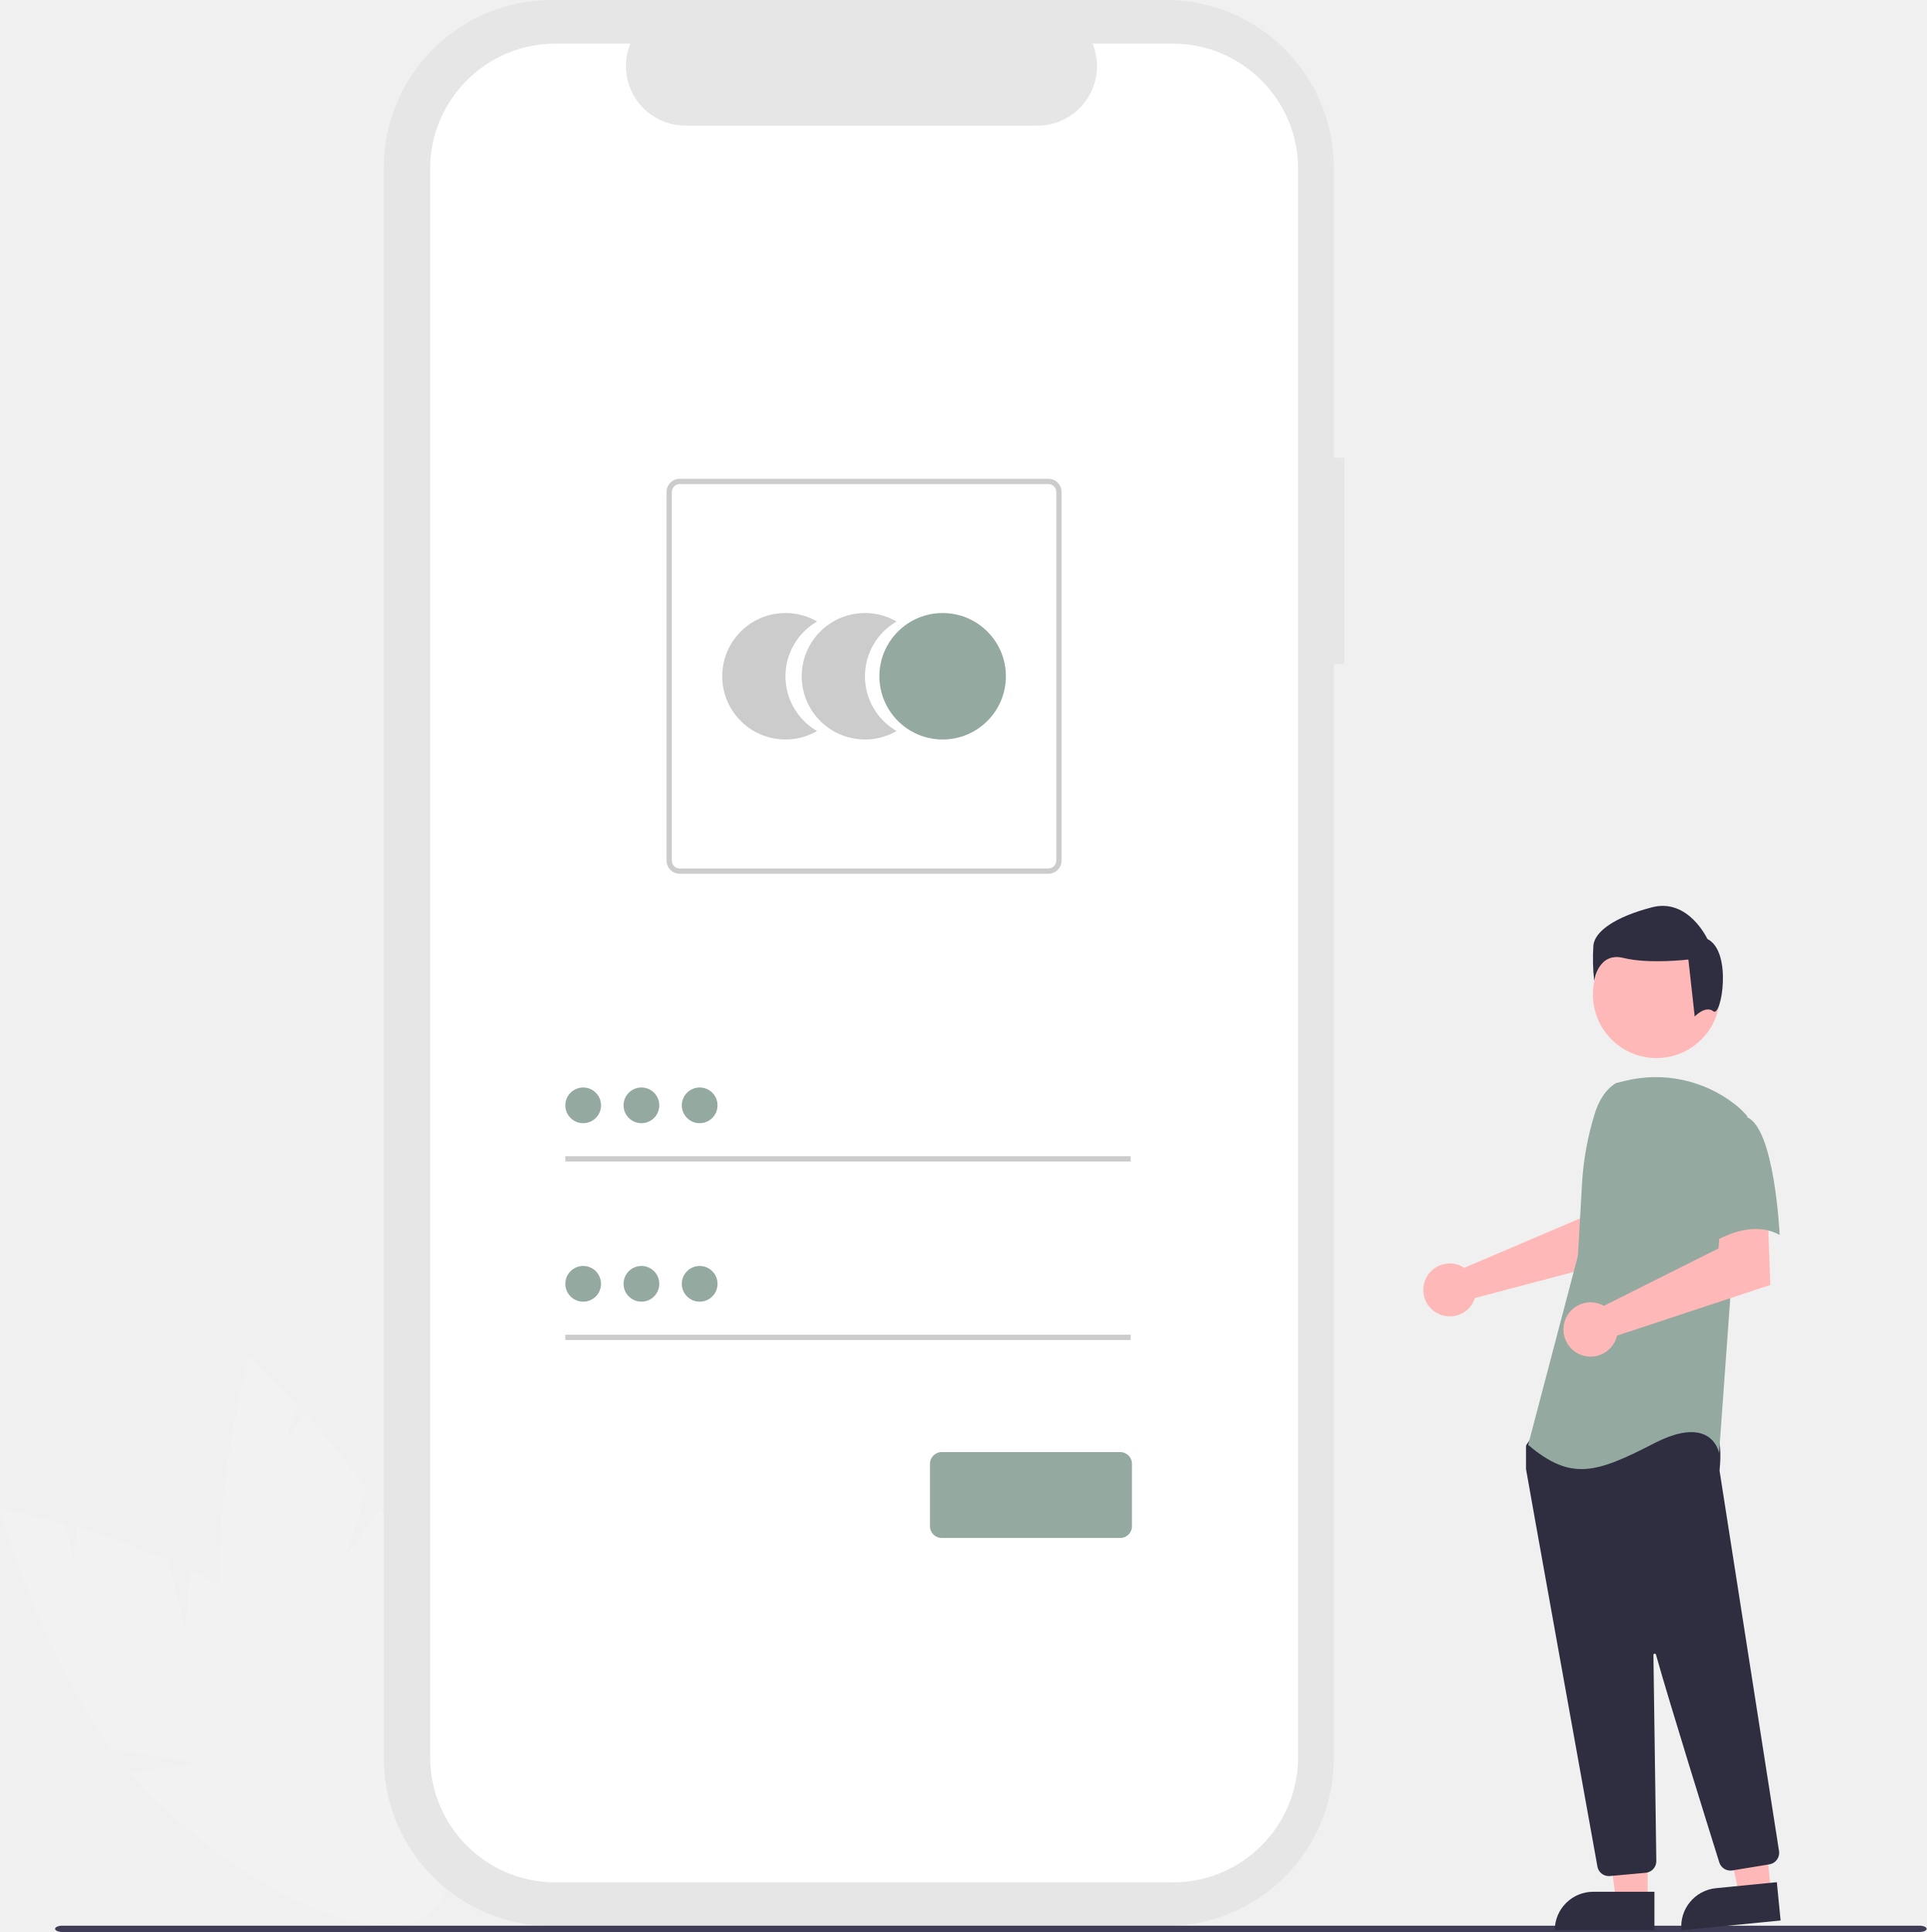
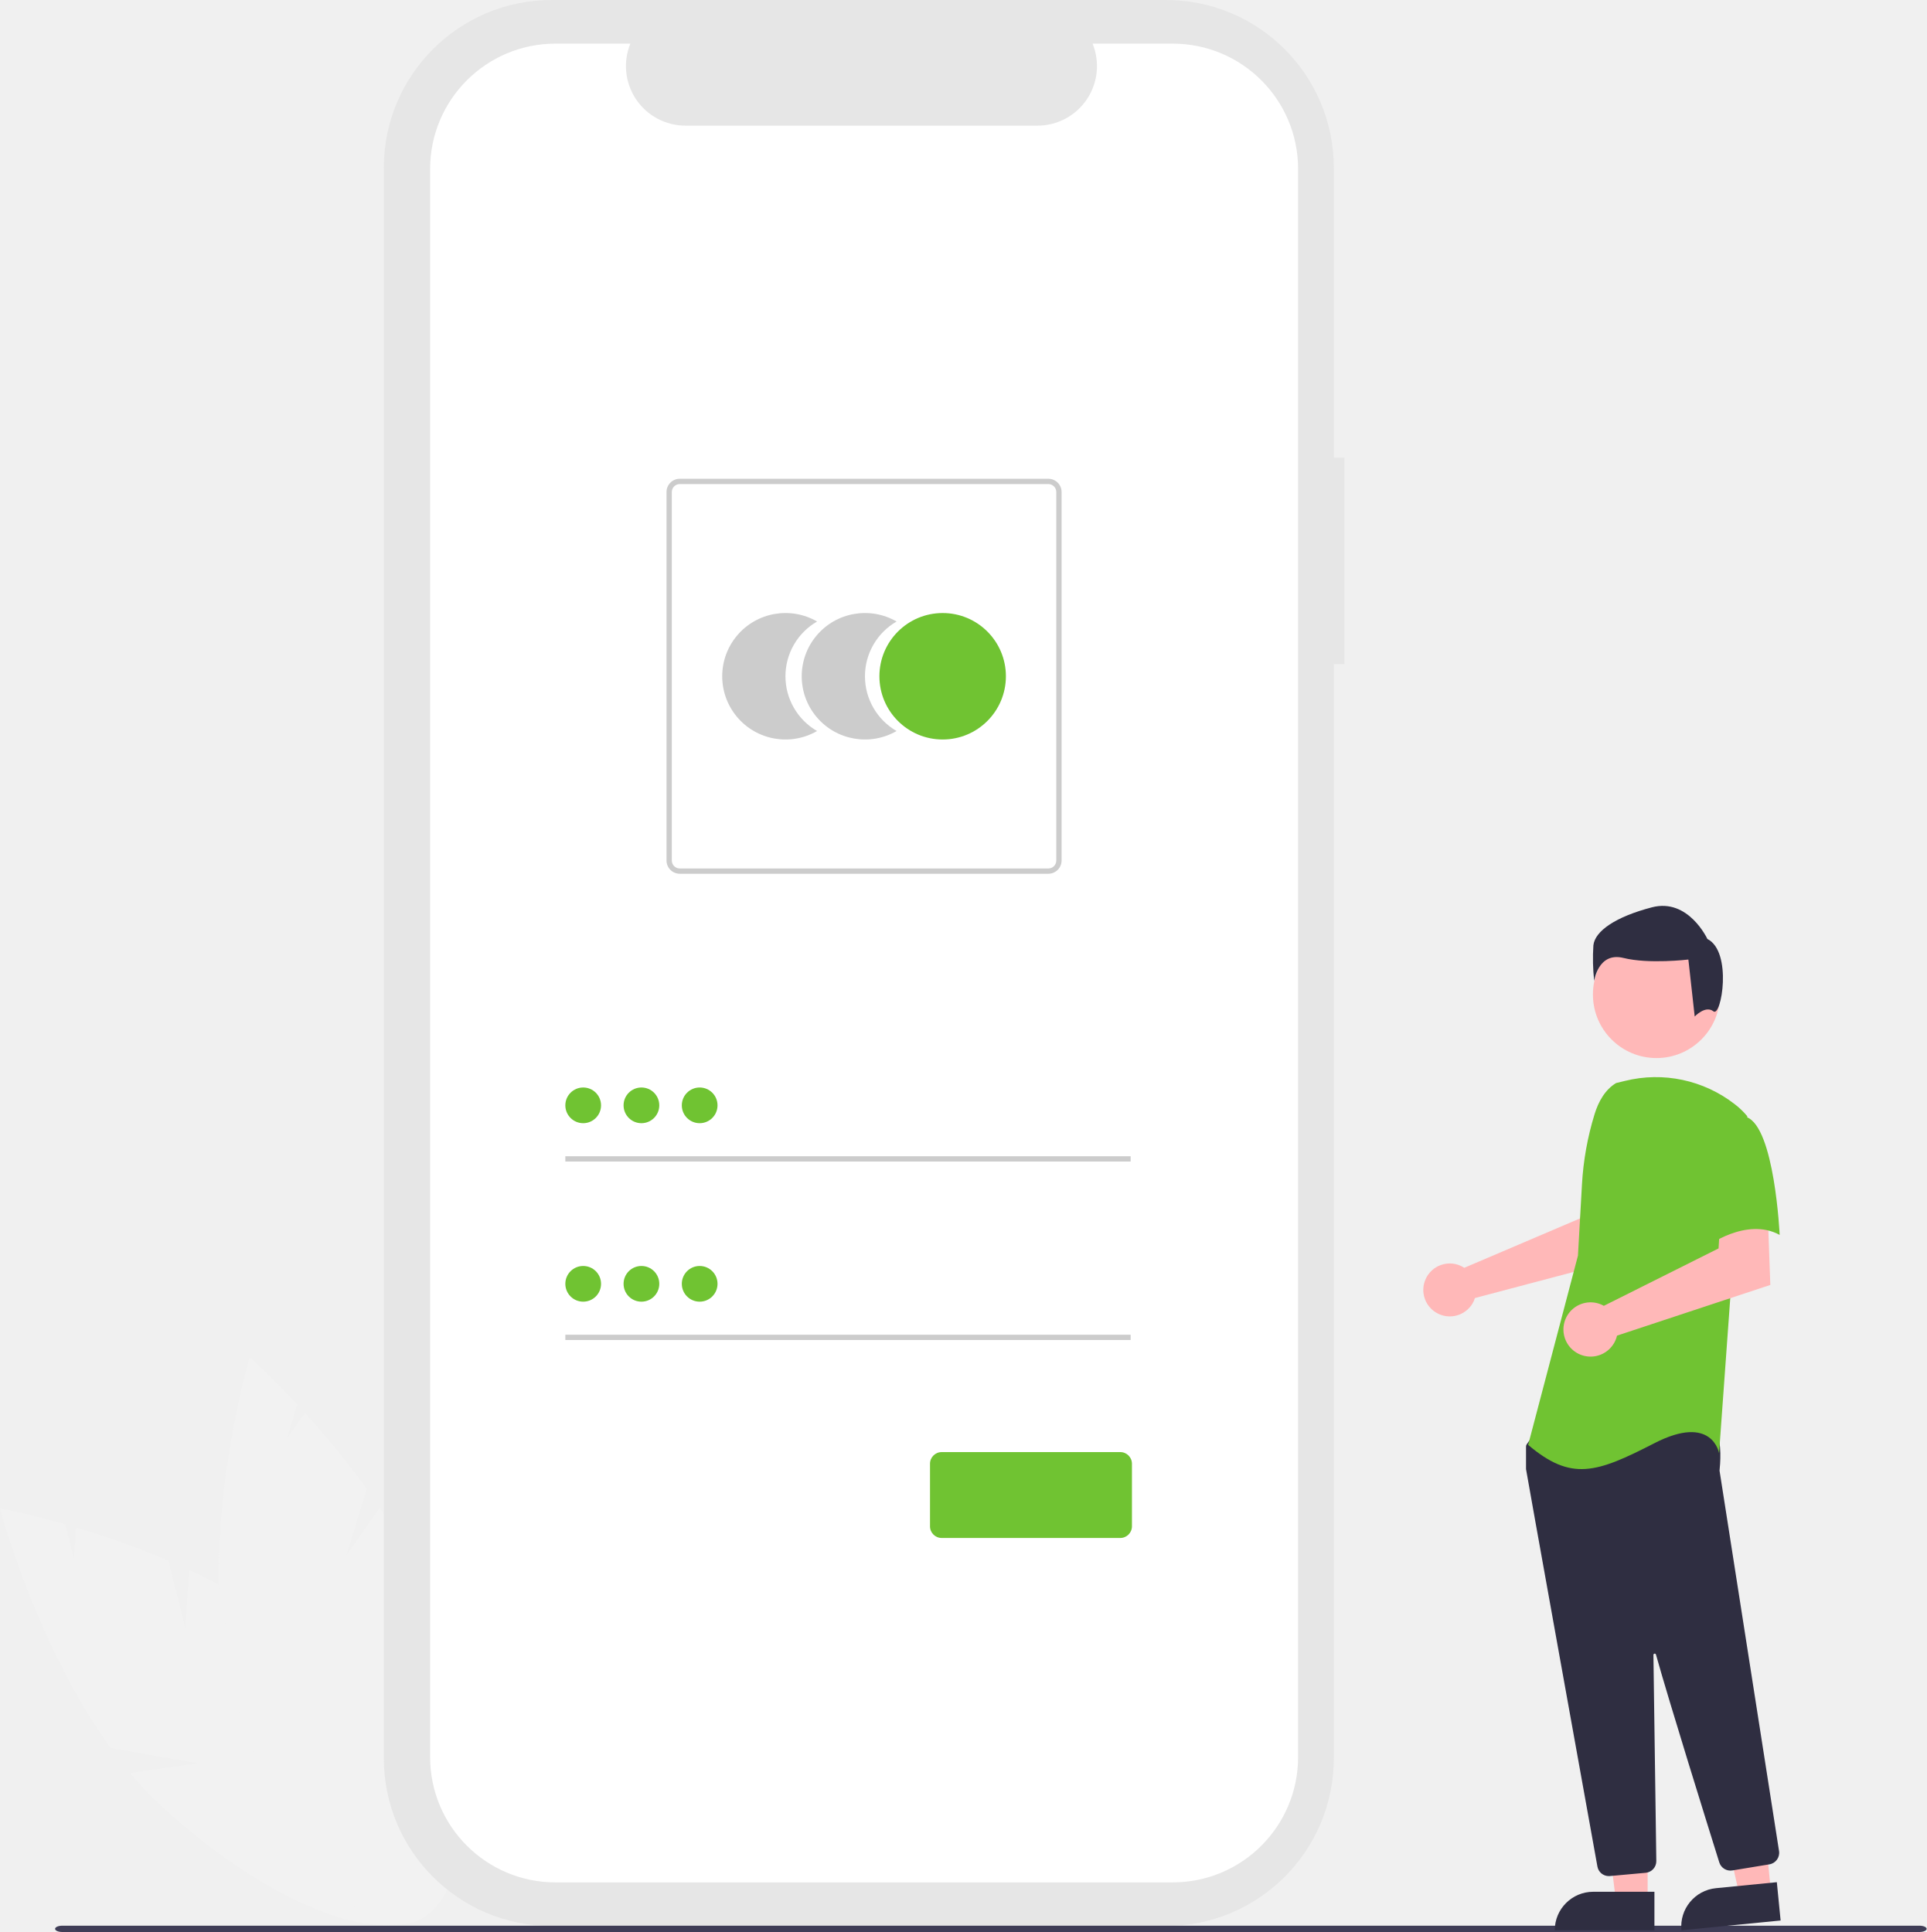
<svg xmlns="http://www.w3.org/2000/svg" data-name="Layer 1" width="744.848" height="747.077" viewBox="0 0 744.848 747.077">
  <path id="fa3b9e12-7275-481e-bee9-64fd9595a50d-103" data-name="Path 1" d="M299.205,705.809l-6.56-25.872a335.967,335.967,0,0,0-35.643-12.788l-.828,12.024-3.358-13.247c-15.021-4.294-25.24-6.183-25.24-6.183s13.8,52.489,42.754,92.617l33.734,5.926-26.207,3.779a135.926,135.926,0,0,0,11.719,12.422c42.115,39.092,89.024,57.028,104.773,40.06s-5.625-62.412-47.74-101.5c-13.056-12.119-29.457-21.844-45.875-29.5Z" transform="translate(-227.576 -76.46149)" fill="#f2f2f2" />
  <path id="bde08021-c30f-4979-a9d8-cb90b72b5ca2-104" data-name="Path 2" d="M361.591,677.706l7.758-25.538a335.94,335.94,0,0,0-23.9-29.371l-6.924,9.865,3.972-13.076c-10.641-11.436-18.412-18.335-18.412-18.335s-15.315,52.067-11.275,101.384l25.815,22.51-24.392-10.312a135.919,135.919,0,0,0,3.614,16.694c15.846,55.234,46.731,94.835,68.983,88.451s27.446-56.335,11.6-111.569c-4.912-17.123-13.926-33.926-24.023-48.965Z" transform="translate(-227.576 -76.46149)" fill="#f2f2f2" />
  <path id="b3ac2088-de9b-4f7f-bc99-0ed9705c1a9d-105" data-name="Path 22" d="M747.327,253.445h-4.092v-112.1a64.883,64.883,0,0,0-64.883-64.883H440.845a64.883,64.883,0,0,0-64.883,64.883v615a64.883,64.883,0,0,0,64.883,64.883H678.352a64.883,64.883,0,0,0,64.882-64.883v-423.105h4.092Z" transform="translate(-227.576 -76.46149)" fill="#e6e6e6" />
  <path id="b2715b96-3117-487c-acc0-20904544b5b7-106" data-name="Path 23" d="M680.97,93.335h-31a23.02,23.02,0,0,1-21.316,31.714H492.589a23.02,23.02,0,0,1-21.314-31.714H442.319a48.454,48.454,0,0,0-48.454,48.454v614.107a48.454,48.454,0,0,0,48.454,48.454H680.97a48.454,48.454,0,0,0,48.454-48.454h0V141.788a48.454,48.454,0,0,0-48.454-48.453Z" transform="translate(-227.576 -76.46149)" fill="#fff" />
  <path id="b06d66ec-6c84-45dd-8c27-1263a6253192-107" data-name="Path 6" d="M531.234,337.965a24.437,24.437,0,0,1,12.23-21.174,24.45,24.45,0,1,0,0,42.345A24.434,24.434,0,0,1,531.234,337.965Z" transform="translate(-227.576 -76.46149)" fill="#ccc" />
  <path id="e73810fe-4cf4-40cc-8c7c-ca544ce30bd4-108" data-name="Path 7" d="M561.971,337.965a24.436,24.436,0,0,1,12.23-21.174,24.45,24.45,0,1,0,0,42.345A24.434,24.434,0,0,1,561.971,337.965Z" transform="translate(-227.576 -76.46149)" fill="#ccc" />
-   <circle id="a4813fcf-056e-4514-bb8b-e6506f49341f" data-name="Ellipse 1" cx="364.434" cy="261.502" r="24.45" fill="#94a9a0" />
+   <circle id="a4813fcf-056e-4514-bb8b-e6506f49341f" data-name="Ellipse 1" cx="364.434" cy="261.502" r="24.45" fill="#70c332" />
  <path id="bbe451c3-febc-41ba-8083-4c8307a2e73e-109" data-name="Path 8" d="M632.872,414.33h-142.5a5.123,5.123,0,0,1-5.117-5.117v-142.5a5.123,5.123,0,0,1,5.117-5.117h142.5a5.123,5.123,0,0,1,5.117,5.117v142.5A5.123,5.123,0,0,1,632.872,414.33Zm-142.5-150.686a3.073,3.073,0,0,0-3.07,3.07v142.5a3.073,3.073,0,0,0,3.07,3.07h142.5a3.073,3.073,0,0,0,3.07-3.07v-142.5a3.073,3.073,0,0,0-3.07-3.07Z" transform="translate(-227.576 -76.46149)" fill="#ccc" />
  <rect id="bb28937d-932f-4fdf-befe-f406e51091fe" data-name="Rectangle 1" x="218.562" y="447.102" width="218.552" height="2.047" fill="#ccc" />
-   <circle id="fcef55fc-4968-45b2-93bb-1a1080c85fc7" data-name="Ellipse 2" cx="225.464" cy="427.42" r="6.902" fill="#94a9a0" />
+   <circle id="fcef55fc-4968-45b2-93bb-1a1080c85fc7" data-name="Ellipse 2" cx="225.464" cy="427.42" r="6.902" fill="#70c332" />
  <rect id="ff33d889-4c74-4b91-85ef-b4882cc8fe76" data-name="Rectangle 2" x="218.562" y="516.118" width="218.552" height="2.047" fill="#ccc" />
-   <circle id="e8fa0310-b872-4adf-aedd-0c6eda09f3b8" data-name="Ellipse 3" cx="225.464" cy="496.437" r="6.902" fill="#94a9a0" />
-   <path d="M660.69,671.172H591.622a4.505,4.505,0,0,1-4.5-4.5v-24.208a4.505,4.505,0,0,1,4.5-4.5h69.068a4.505,4.505,0,0,1,4.5,4.5v24.208A4.505,4.505,0,0,1,660.69,671.172Z" transform="translate(-227.576 -76.46149)" fill="#94a9a0" />
-   <circle id="e12ee00d-aa4a-4413-a013-11d20b7f97f7" data-name="Ellipse 7" cx="247.978" cy="427.42" r="6.902" fill="#94a9a0" />
-   <circle id="f58f497e-6949-45c8-be5f-eee2aa0f6586" data-name="Ellipse 8" cx="270.492" cy="427.42" r="6.902" fill="#94a9a0" />
-   <circle id="b4d4939a-c6e6-4f4d-ba6c-e8b05485017d" data-name="Ellipse 9" cx="247.978" cy="496.437" r="6.902" fill="#94a9a0" />
-   <circle id="aff120b1-519b-4e96-ac87-836aa55663de" data-name="Ellipse 10" cx="270.492" cy="496.437" r="6.902" fill="#94a9a0" />
+   <circle id="e8fa0310-b872-4adf-aedd-0c6eda09f3b8" data-name="Ellipse 3" cx="225.464" cy="496.437" r="6.902" fill="#70c332" />
+   <path d="M660.69,671.172H591.622a4.505,4.505,0,0,1-4.5-4.5v-24.208a4.505,4.505,0,0,1,4.5-4.5h69.068a4.505,4.505,0,0,1,4.5,4.5v24.208A4.505,4.505,0,0,1,660.69,671.172Z" transform="translate(-227.576 -76.46149)" fill="#70c332" />
+   <circle id="e12ee00d-aa4a-4413-a013-11d20b7f97f7" data-name="Ellipse 7" cx="247.978" cy="427.42" r="6.902" fill="#70c332" />
+   <circle id="f58f497e-6949-45c8-be5f-eee2aa0f6586" data-name="Ellipse 8" cx="270.492" cy="427.42" r="6.902" fill="#70c332" />
+   <circle id="b4d4939a-c6e6-4f4d-ba6c-e8b05485017d" data-name="Ellipse 9" cx="247.978" cy="496.437" r="6.902" fill="#70c332" />
+   <circle id="aff120b1-519b-4e96-ac87-836aa55663de" data-name="Ellipse 10" cx="270.492" cy="496.437" r="6.902" fill="#70c332" />
  <path id="f1094013-1297-477a-ac57-08eac07c4bd5-110" data-name="Path 88" d="M969.642,823.539H251.656c-1.537,0-2.782-.546-2.782-1.218s1.245-1.219,2.782-1.219H969.642c1.536,0,2.782.546,2.782,1.219S971.178,823.539,969.642,823.539Z" transform="translate(-227.576 -76.46149)" fill="#3f3d56" />
  <path d="M792.253,565.923a10.094,10.094,0,0,1,1.411.787l44.852-19.143,1.601-11.815,17.922-.11-1.059,27.098-59.2,15.656a10.608,10.608,0,0,1-.447,1.208,10.235,10.235,0,1,1-5.079-13.682Z" transform="translate(-227.576 -76.46149)" fill="#ffb8b8" />
  <polygon points="636.98 735.021 624.72 735.021 618.888 687.733 636.982 687.734 636.98 735.021" fill="#ffb8b8" />
  <path d="M615.963,731.518h23.644a0,0,0,0,1,0,0v14.887a0,0,0,0,1,0,0H601.076a0,0,0,0,1,0,0v0A14.887,14.887,0,0,1,615.963,731.518Z" fill="#2f2e41" />
  <polygon points="684.66 731.557 672.459 732.759 662.018 686.271 680.025 684.497 684.66 731.557" fill="#ffb8b8" />
  <path d="M891.686,806.128h23.644a0,0,0,0,1,0,0v14.887a0,0,0,0,1,0,0H876.799a0,0,0,0,1,0,0v0A14.887,14.887,0,0,1,891.686,806.128Z" transform="translate(-303.0087 15.2906) rotate(-5.62529)" fill="#2f2e41" />
  <circle cx="640.393" cy="384.574" r="24.561" fill="#ffb8b8" />
  <path d="M849.556,801.919a4.471,4.471,0,0,1-4.415-3.697c-6.346-35.226-27.088-150.405-27.584-153.596a1.427,1.427,0,0,1-.016-.222v-8.588a1.489,1.489,0,0,1,.279-.872l2.74-3.838a1.478,1.478,0,0,1,1.144-.625c15.622-.732,66.784-2.879,69.256.209h0c2.482,3.104,1.605,12.507,1.404,14.36l.01.193,22.985,146.995a4.512,4.512,0,0,1-3.715,5.135l-14.356,2.365a4.521,4.521,0,0,1-5.025-3.093c-4.44-14.188-19.329-61.918-24.489-80.387a.499.499,0,0,0-.98.139c.258,17.605.881,62.523,1.096,78.037l.023,1.671a4.518,4.518,0,0,1-4.093,4.536l-13.844,1.258C849.836,801.914,849.695,801.919,849.556,801.919Z" transform="translate(-227.576 -76.46149)" fill="#2f2e41" />
-   <path id="ae7af94f-88d7-4204-9f07-e3651de85c05-111" data-name="Path 99" d="M852.381,495.254c-4.286,2.548-6.851,7.23-8.323,11.995a113.681,113.681,0,0,0-4.884,27.159l-1.556,27.6-19.255,73.17c16.689,14.121,26.315,10.912,48.78-.639s25.032,3.851,25.032,3.851l4.492-62.258,6.418-68.032a30.164,30.164,0,0,0-4.861-4.674,49.658,49.658,0,0,0-42.442-8.995Z" transform="translate(-227.576 -76.46149)" fill="#94a9a0" />
+   <path id="ae7af94f-88d7-4204-9f07-e3651de85c05-111" data-name="Path 99" d="M852.381,495.254c-4.286,2.548-6.851,7.23-8.323,11.995a113.681,113.681,0,0,0-4.884,27.159l-1.556,27.6-19.255,73.17c16.689,14.121,26.315,10.912,48.78-.639s25.032,3.851,25.032,3.851l4.492-62.258,6.418-68.032a30.164,30.164,0,0,0-4.861-4.674,49.658,49.658,0,0,0-42.442-8.995Z" transform="translate(-227.576 -76.46149)" fill="#70c332" />
  <path d="M846.127,580.7a10.526,10.526,0,0,1,1.501.704l44.348-22.197.736-12.026,18.294-1.261.98,27.413L852.72,592.932a10.496,10.496,0,1,1-6.593-12.232Z" transform="translate(-227.576 -76.46149)" fill="#ffb8b8" />
-   <path id="a6768b0e-63d0-4b31-8462-9b2e0b00f0fd-112" data-name="Path 101" d="M902.766,508.412c10.912,3.851,12.834,45.574,12.834,45.574-12.837-7.06-28.241,4.493-28.241,4.493s-3.209-10.912-7.06-25.032a24.53,24.53,0,0,1,5.134-23.106S891.854,504.558,902.766,508.412Z" transform="translate(-227.576 -76.46149)" fill="#94a9a0" />
+   <path id="a6768b0e-63d0-4b31-8462-9b2e0b00f0fd-112" data-name="Path 101" d="M902.766,508.412c10.912,3.851,12.834,45.574,12.834,45.574-12.837-7.06-28.241,4.493-28.241,4.493s-3.209-10.912-7.06-25.032a24.53,24.53,0,0,1,5.134-23.106S891.854,504.558,902.766,508.412Z" transform="translate(-227.576 -76.46149)" fill="#70c332" />
  <path id="bfd7963f-0cf8-4885-9d3a-2c00bccda2e3-113" data-name="Path 102" d="M889.991,467.531c-3.06-2.448-7.235,2.002-7.235,2.002l-2.448-22.033s-15.301,1.833-25.093-.612-11.323,8.875-11.323,8.875a78.58,78.58,0,0,1-.306-13.771c.612-5.508,8.568-11.017,22.645-14.689S887.652,439.543,887.652,439.543C897.445,444.439,893.051,469.979,889.991,467.531Z" transform="translate(-227.576 -76.46149)" fill="#2f2e41" />
</svg>
